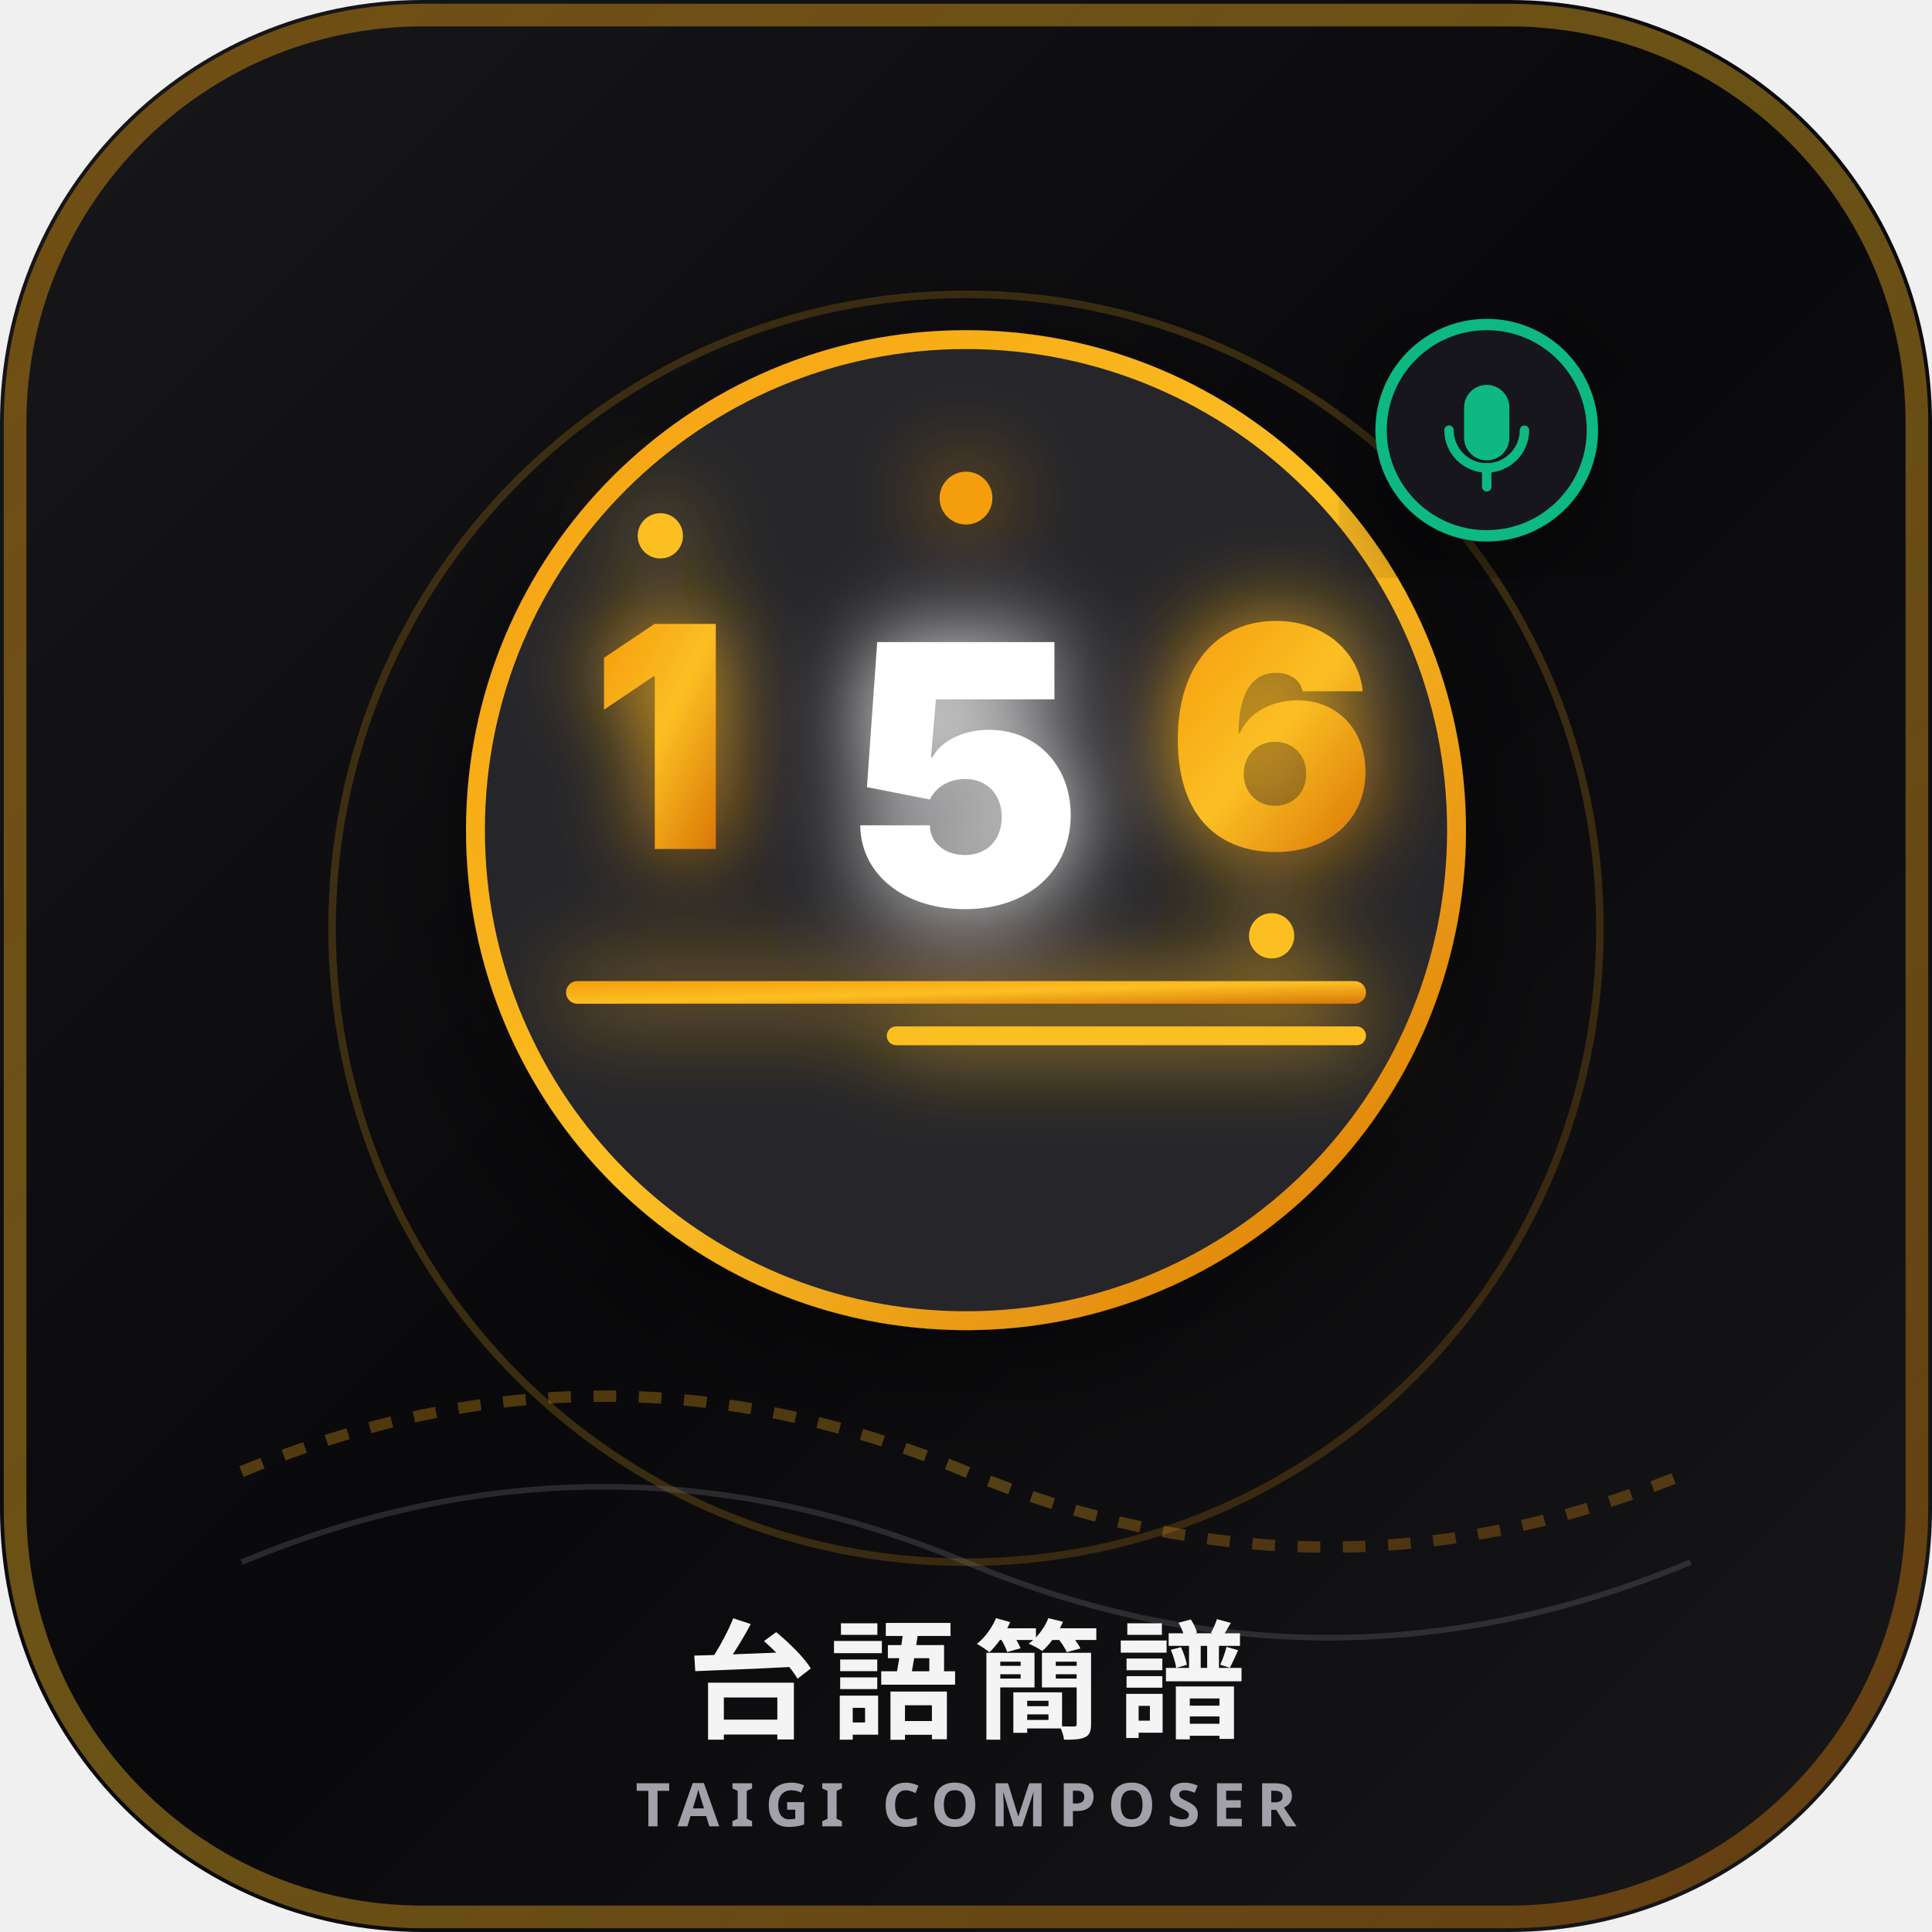
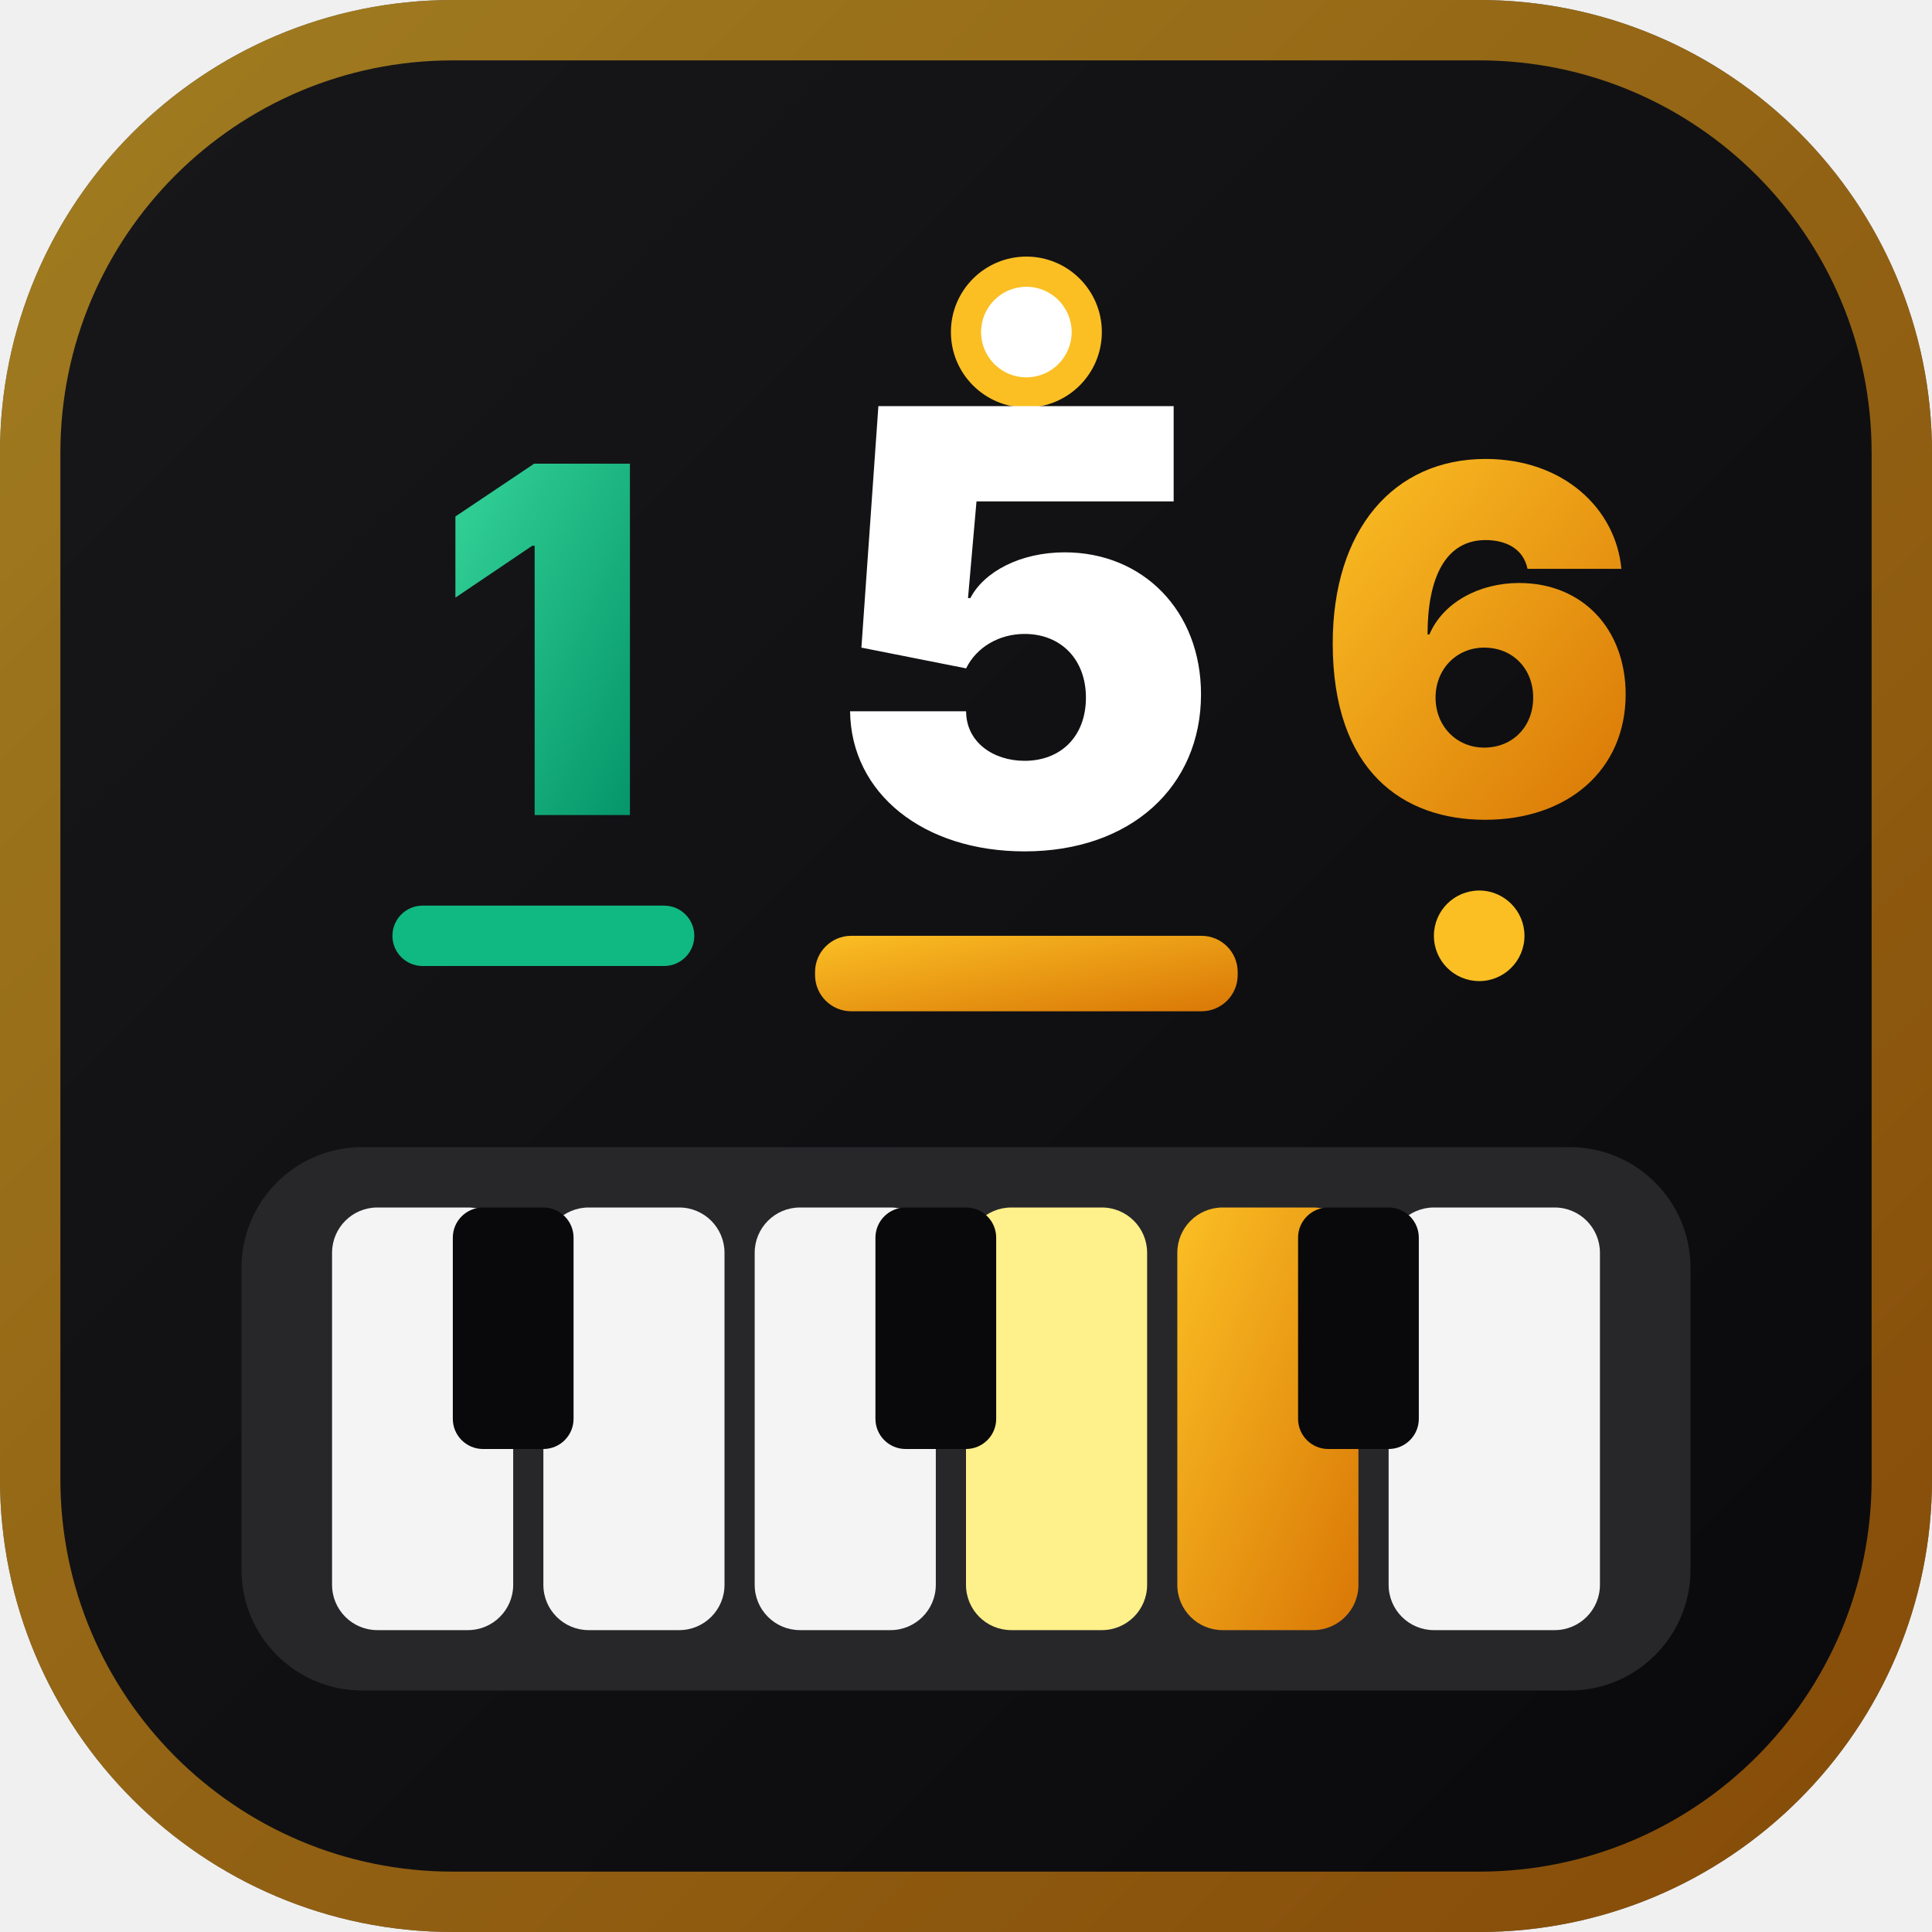
- <svg xmlns="http://www.w3.org/2000/svg" viewBox="0 0 512 512" width="100%" height="100%">
+ <svg xmlns="http://www.w3.org/2000/svg" viewBox="0 0 64 64" width="100%" height="100%">
  <defs>
-     <linearGradient id="bgGrad" x1="0%" y1="0%" x2="100%" y2="100%">
+     <linearGradient id="favBg" x1="0%" y1="0%" x2="100%" y2="100%">
      <stop offset="0%" stop-color="#18181b" />
-       <stop offset="50%" stop-color="#09090b" />
-       <stop offset="100%" stop-color="#18181b" />
+       <stop offset="100%" stop-color="#09090b" />
    </linearGradient>
-     <linearGradient id="goldGrad" x1="0%" y1="0%" x2="100%" y2="100%">
-       <stop offset="0%" stop-color="#f59e0b" />
-       <stop offset="50%" stop-color="#fbbf24" />
+     <linearGradient id="favGold" x1="0%" y1="0%" x2="100%" y2="100%">
+       <stop offset="0%" stop-color="#fbbf24" />
      <stop offset="100%" stop-color="#d97706" />
    </linearGradient>
-     <linearGradient id="emeraldGrad" x1="0%" y1="0%" x2="100%" y2="100%">
-       <stop offset="0%" stop-color="#10b981" />
+     <linearGradient id="favEmerald" x1="0%" y1="0%" x2="100%" y2="100%">
+       <stop offset="0%" stop-color="#34d399" />
      <stop offset="100%" stop-color="#059669" />
    </linearGradient>
-     <filter id="glow" x="-20%" y="-20%" width="140%" height="140%">
-       <feGaussianBlur stdDeviation="12" result="blur" />
-       <feComposite in="SourceGraphic" in2="blur" operator="over" />
-     </filter>
-     <filter id="shadow" x="-20%" y="-20%" width="140%" height="140%">
-       <feDropShadow dx="0" dy="8" stdDeviation="16" flood-color="#000000" flood-opacity="0.5" />
-     </filter>
  </defs>
-   <rect width="512" height="512" rx="112" fill="url(#bgGrad)" />
-   <rect width="504" height="504" x="4" y="4" rx="108" fill="none" stroke="url(#goldGrad)" stroke-width="6" stroke-opacity="0.4" />
-   <circle cx="256" cy="246" r="168" fill="none" stroke="url(#goldGrad)" stroke-width="2" stroke-opacity="0.2" />
-   <path d="M 64 390 Q 160 350, 256 390 T 448 390" fill="none" stroke="url(#goldGrad)" stroke-width="3" stroke-opacity="0.3" stroke-dasharray="6 6" />
-   <path d="M 64 414 Q 160 374, 256 414 T 448 414" fill="none" stroke="#71717a" stroke-width="1.5" stroke-opacity="0.3" />
-   <circle cx="256" cy="220" r="130" fill="#27272a" stroke="url(#goldGrad)" stroke-width="5" filter="url(#shadow)" />
-   <g id="notes" filter="url(#glow)">
-     <text x="175" y="225" font-family="system-ui, -apple-system, sans-serif" font-weight="900" font-size="82" fill="url(#goldGrad)" text-anchor="middle">1</text>
-     <circle cx="175" cy="142" r="6" fill="#fbbf24" />
-     <text x="256" y="240" font-family="system-ui, -apple-system, sans-serif" font-weight="900" font-size="96" fill="#ffffff" text-anchor="middle">5</text>
-     <circle cx="256" cy="132" r="7" fill="#f59e0b" />
-     <text x="337" y="225" font-family="system-ui, -apple-system, sans-serif" font-weight="900" font-size="82" fill="url(#goldGrad)" text-anchor="middle">6</text>
-     <circle cx="337" cy="248" r="6" fill="#fbbf24" />
-     <rect x="150" y="260" width="212" height="6" rx="3" fill="url(#goldGrad)" />
-     <rect x="235" y="272" width="127" height="5" rx="2.5" fill="#fbbf24" />
-   </g>
-   <g transform="translate(370, 90)" filter="url(#shadow)">
-     <circle cx="24" cy="24" r="28" fill="#18181b" stroke="#10b981" stroke-width="3" />
-     <path d="M 24 12 C 20.7 12 18 14.7 18 18 L 18 26 C 18 29.3 20.7 32 24 32 C 27.3 32 30 29.3 30 26 L 30 18 C 30 14.7 27.3 12 24 12 Z" fill="#10b981" />
-     <path d="M 14 24 C 14 29.5 18.5 34 24 34 C 29.5 34 34 29.5 34 24" fill="none" stroke="#10b981" stroke-width="2.5" stroke-linecap="round" />
-     <line x1="24" y1="34" x2="24" y2="39" stroke="#10b981" stroke-width="2.5" stroke-linecap="round" />
-   </g>
-   <text x="256" y="458" font-family="'Noto Sans TC', 'PingFang TC', system-ui, sans-serif" font-weight="800" font-size="34" fill="#f4f4f5" text-anchor="middle" letter-spacing="4">台語簡譜</text>
-   <text x="256" y="484" font-family="system-ui, sans-serif" font-weight="700" font-size="16" fill="#a1a1aa" text-anchor="middle" letter-spacing="3">TAIGI COMPOSER</text>
+   <rect width="64" height="64" rx="15" fill="url(#favBg)" />
+   <rect x="1" y="1" width="62" height="62" rx="14" fill="none" stroke="url(#favGold)" stroke-width="2" stroke-opacity="0.6" />
+   <rect x="8" y="38" width="48" height="18" rx="4" fill="#27272a" />
+   <rect x="11" y="40" width="6" height="14" rx="1.5" fill="#f4f4f5" />
+   <rect x="18" y="40" width="6" height="14" rx="1.5" fill="#f4f4f5" />
+   <rect x="25" y="40" width="6" height="14" rx="1.5" fill="#f4f4f5" />
+   <rect x="32" y="40" width="6" height="14" rx="1.5" fill="#fef08a" />
+   <rect x="39" y="40" width="6" height="14" rx="1.5" fill="url(#favGold)" />
+   <rect x="46" y="40" width="7" height="14" rx="1.5" fill="#f4f4f5" />
+   <rect x="15" y="40" width="4" height="8" rx="1" fill="#09090b" />
+   <rect x="29" y="40" width="4" height="8" rx="1" fill="#09090b" />
+   <rect x="43" y="40" width="4" height="8" rx="1" fill="#09090b" />
+   <text x="18" y="27" font-family="system-ui, -apple-system, sans-serif" font-weight="900" font-size="16" fill="url(#favEmerald)" text-anchor="middle">1</text>
+   <rect x="13" y="30" width="10" height="2" rx="1" fill="#10b981" />
+   <circle cx="34" cy="11" r="2.5" fill="#fbbf24" />
+   <circle cx="34" cy="11" r="1.5" fill="#ffffff" />
+   <text x="34" y="28" font-family="system-ui, -apple-system, sans-serif" font-weight="900" font-size="20" fill="#ffffff" text-anchor="middle">5</text>
+   <rect x="27" y="31" width="14" height="2.5" rx="1.2" fill="url(#favGold)" />
+   <text x="49" y="27" font-family="system-ui, -apple-system, sans-serif" font-weight="900" font-size="16" fill="url(#favGold)" text-anchor="middle">6</text>
+   <circle cx="49" cy="31" r="1.5" fill="#fbbf24" />
</svg>
